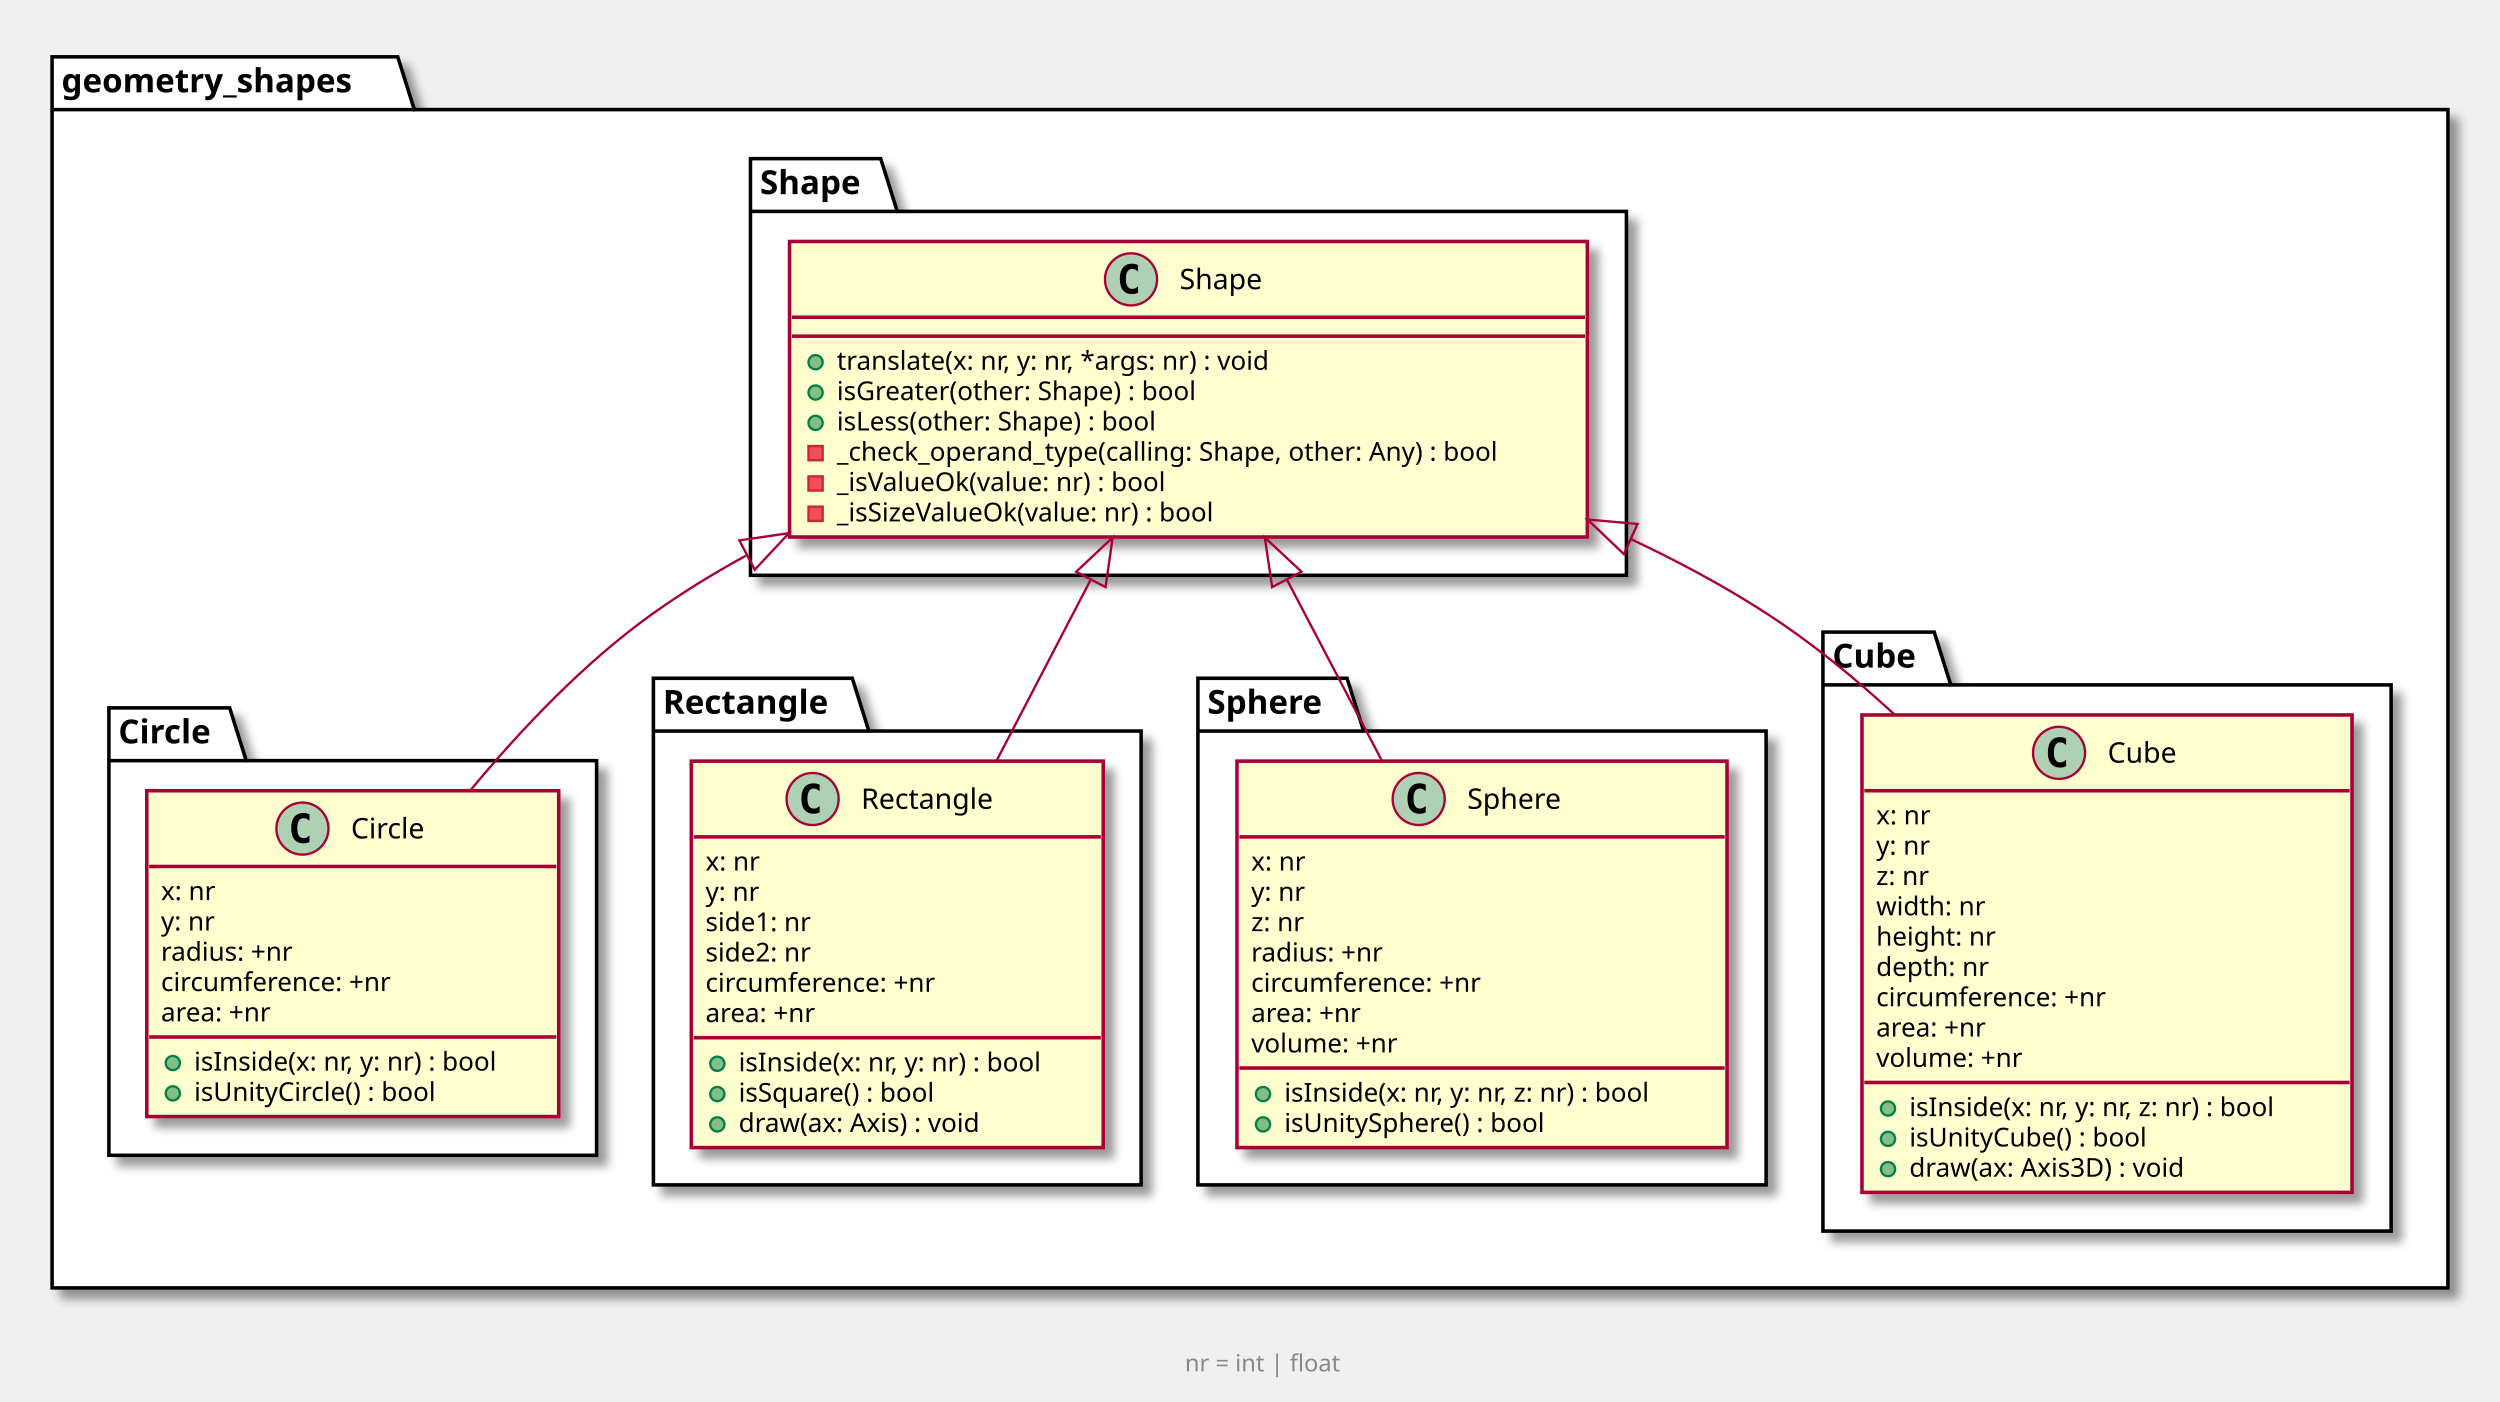
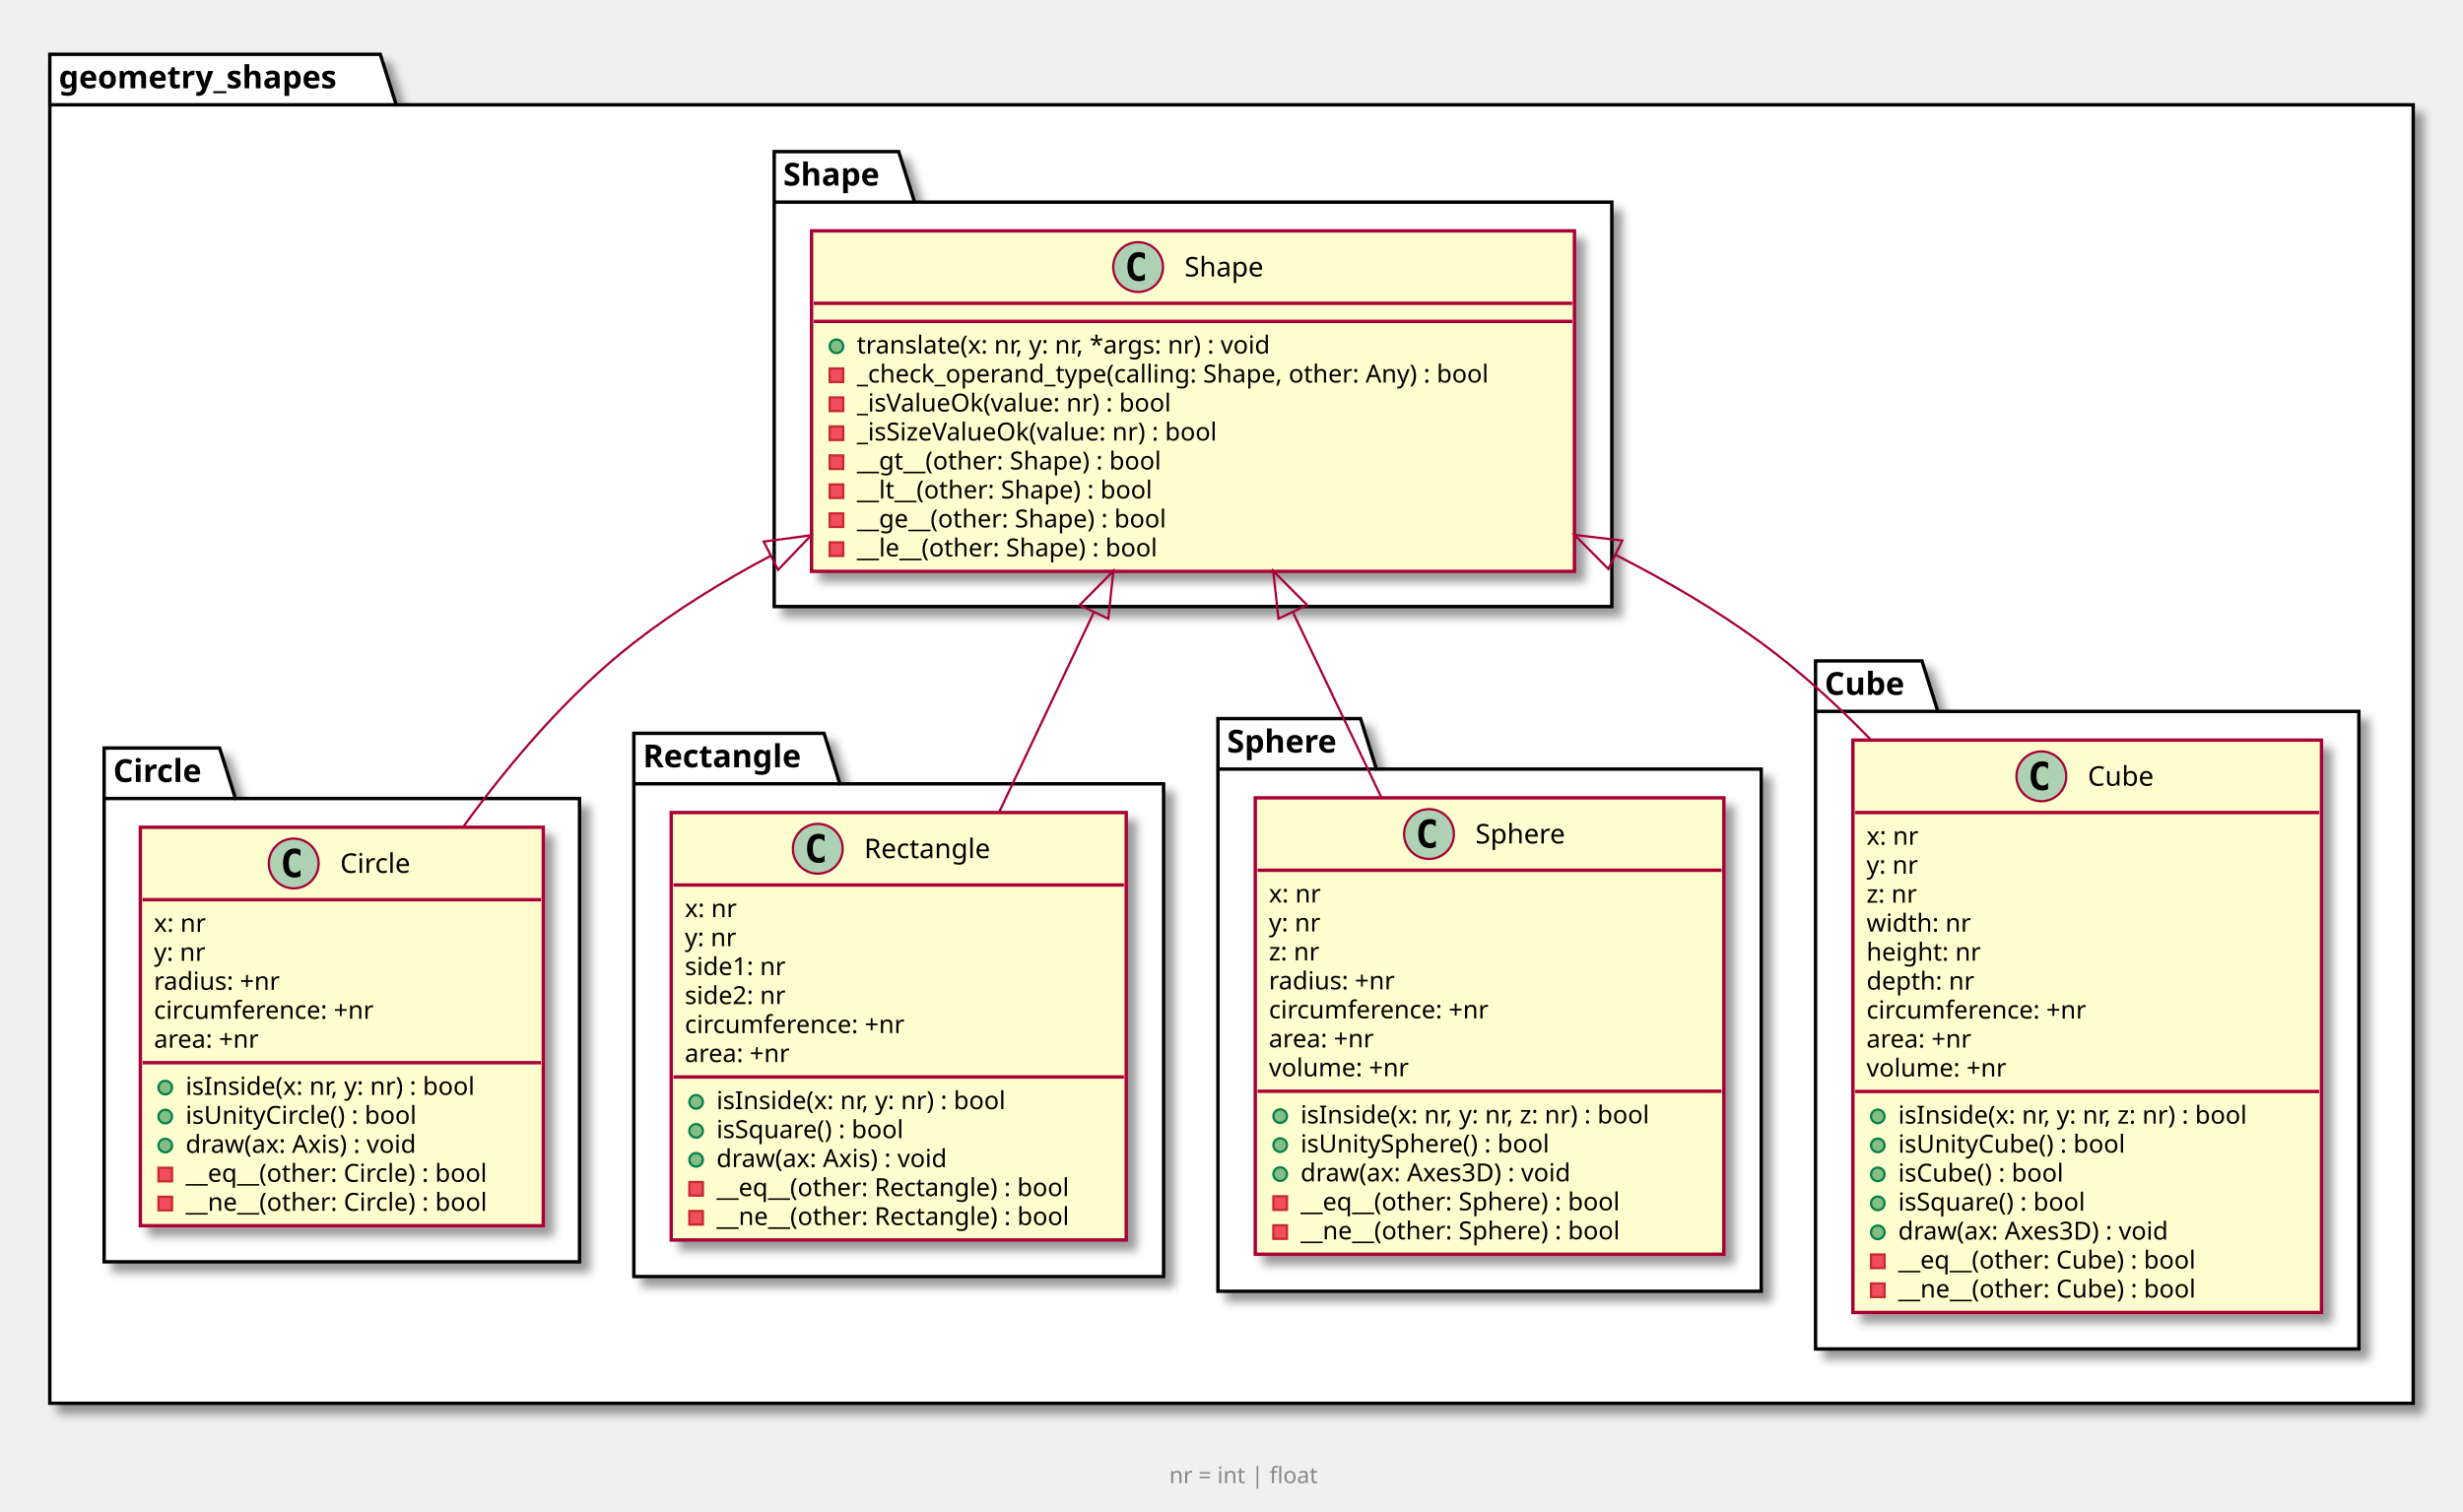
- <svg xmlns="http://www.w3.org/2000/svg" contentScriptType="application/ecmascript" contentStyleType="text/css" height="592px" preserveAspectRatio="none" style="width:1056px;height:592px;" version="1.1" viewBox="0 0 1056 592" width="1056px" zoomAndPan="magnify">
+ <svg xmlns="http://www.w3.org/2000/svg" contentScriptType="application/ecmascript" contentStyleType="text/css" height="668px" preserveAspectRatio="none" style="width:1088px;height:668px;" version="1.1" viewBox="0 0 1088 668" width="1088px" zoomAndPan="magnify">
  <defs>
-     <filter height="300%" id="f1jvk9qilzciih" width="300%" x="-1" y="-1">
+     <filter height="300%" id="f1w5zrjbu32qob" width="300%" x="-1" y="-1">
      <feGaussianBlur result="blurOut" stdDeviation="2.0" />
      <feColorMatrix in="blurOut" result="blurOut2" type="matrix" values="0 0 0 0 0 0 0 0 0 0 0 0 0 0 0 0 0 0 .4 0" />
      <feOffset dx="4.0" dy="4.0" in="blurOut2" result="blurOut3" />
      <feBlend in="SourceGraphic" in2="blurOut3" mode="normal" />
    </filter>
  </defs>
  <g>
-     <polygon fill="#FFFFFF" filter="url(#f1jvk9qilzciih)" points="22,24,168,24,175,46.297,1034,46.297,1034,544,22,544,22,24" style="stroke: #000000; stroke-width: 1.5;" />
+     <polygon fill="#FFFFFF" filter="url(#f1w5zrjbu32qob)" points="22,24,168,24,175,46.297,1066,46.297,1066,620,22,620,22,24" style="stroke: #000000; stroke-width: 1.5;" />
    <line style="stroke: #000000; stroke-width: 1.5;" x1="22" x2="175" y1="46.297" y2="46.297" />
    <text fill="#000000" font-family="sans-serif" font-size="14" font-weight="bold" lengthAdjust="spacingAndGlyphs" textLength="140" x="26" y="38.995">geometry_shapes</text>
-     <polygon fill="#FFFFFF" filter="url(#f1jvk9qilzciih)" points="317,67,372,67,379,89.297,687,89.297,687,243,317,243,317,67" style="stroke: #000000; stroke-width: 1.5;" />
-     <line style="stroke: #000000; stroke-width: 1.5;" x1="317" x2="379" y1="89.297" y2="89.297" />
-     <text fill="#000000" font-family="sans-serif" font-size="14" font-weight="bold" lengthAdjust="spacingAndGlyphs" textLength="49" x="321" y="81.995">Shape</text>
-     <polygon fill="#FFFFFF" filter="url(#f1jvk9qilzciih)" points="46,299,97,299,104,321.297,252,321.297,252,488,46,488,46,299" style="stroke: #000000; stroke-width: 1.5;" />
-     <line style="stroke: #000000; stroke-width: 1.5;" x1="46" x2="104" y1="321.297" y2="321.297" />
-     <text fill="#000000" font-family="sans-serif" font-size="14" font-weight="bold" lengthAdjust="spacingAndGlyphs" textLength="45" x="50" y="313.995">Circle</text>
-     <polygon fill="#FFFFFF" filter="url(#f1jvk9qilzciih)" points="276,286.5,360,286.5,367,308.797,482,308.797,482,500.5,276,500.5,276,286.5" style="stroke: #000000; stroke-width: 1.5;" />
-     <line style="stroke: #000000; stroke-width: 1.5;" x1="276" x2="367" y1="308.797" y2="308.797" />
-     <text fill="#000000" font-family="sans-serif" font-size="14" font-weight="bold" lengthAdjust="spacingAndGlyphs" textLength="78" x="280" y="301.495">Rectangle</text>
-     <polygon fill="#FFFFFF" filter="url(#f1jvk9qilzciih)" points="506,286.5,569,286.5,576,308.797,746,308.797,746,500.5,506,500.5,506,286.5" style="stroke: #000000; stroke-width: 1.5;" />
-     <line style="stroke: #000000; stroke-width: 1.5;" x1="506" x2="576" y1="308.797" y2="308.797" />
-     <text fill="#000000" font-family="sans-serif" font-size="14" font-weight="bold" lengthAdjust="spacingAndGlyphs" textLength="57" x="510" y="301.495">Sphere</text>
-     <polygon fill="#FFFFFF" filter="url(#f1jvk9qilzciih)" points="770,267,817,267,824,289.297,1010,289.297,1010,520,770,520,770,267" style="stroke: #000000; stroke-width: 1.5;" />
-     <line style="stroke: #000000; stroke-width: 1.5;" x1="770" x2="824" y1="289.297" y2="289.297" />
-     <text fill="#000000" font-family="sans-serif" font-size="14" font-weight="bold" lengthAdjust="spacingAndGlyphs" textLength="41" x="774" y="281.995">Cube</text>
-     <rect fill="#FEFECE" filter="url(#f1jvk9qilzciih)" height="124.828" id="geometry_shapes.Shape.Shape" style="stroke: #A80036; stroke-width: 1.5;" width="337" x="333.5" y="102" />
-     <ellipse cx="477.75" cy="118" fill="#ADD1B2" rx="11" ry="11" style="stroke: #A80036; stroke-width: 1.0;" />
-     <path d="M480.719,123.641 Q480.141,123.938 479.5,124.078 Q478.859,124.234 478.156,124.234 Q475.656,124.234 474.328,122.594 Q473.016,120.938 473.016,117.812 Q473.016,114.688 474.328,113.031 Q475.656,111.375 478.156,111.375 Q478.859,111.375 479.5,111.531 Q480.156,111.688 480.719,111.984 L480.719,114.703 Q480.094,114.125 479.5,113.859 Q478.906,113.578 478.281,113.578 Q476.938,113.578 476.25,114.656 Q475.562,115.719 475.562,117.812 Q475.562,119.906 476.25,120.984 Q476.938,122.047 478.281,122.047 Q478.906,122.047 479.5,121.781 Q480.094,121.5 480.719,120.922 L480.719,123.641 Z " />
-     <text fill="#000000" font-family="sans-serif" font-size="12" lengthAdjust="spacingAndGlyphs" textLength="40" x="498.25" y="122.154">Shape</text>
-     <line style="stroke: #A80036; stroke-width: 1.5;" x1="334.5" x2="669.5" y1="134" y2="134" />
-     <line style="stroke: #A80036; stroke-width: 1.5;" x1="334.5" x2="669.5" y1="142" y2="142" />
-     <ellipse cx="344.5" cy="153" fill="#84BE84" rx="3" ry="3" style="stroke: #038048; stroke-width: 1.0;" />
-     <text fill="#000000" font-family="sans-serif" font-size="11" lengthAdjust="spacingAndGlyphs" textLength="214" x="353.5" y="156.21">translate(x: nr, y: nr, *args: nr) : void</text>
-     <ellipse cx="344.5" cy="165.805" fill="#84BE84" rx="3" ry="3" style="stroke: #038048; stroke-width: 1.0;" />
-     <text fill="#000000" font-family="sans-serif" font-size="11" lengthAdjust="spacingAndGlyphs" textLength="172" x="353.5" y="169.015">isGreater(other: Shape) : bool</text>
-     <ellipse cx="344.5" cy="178.609" fill="#84BE84" rx="3" ry="3" style="stroke: #038048; stroke-width: 1.0;" />
-     <text fill="#000000" font-family="sans-serif" font-size="11" lengthAdjust="spacingAndGlyphs" textLength="155" x="353.5" y="181.82">isLess(other: Shape) : bool</text>
-     <rect fill="#F24D5C" height="6" style="stroke: #C82930; stroke-width: 1.0;" width="6" x="341.5" y="188.414" />
-     <text fill="#000000" font-family="sans-serif" font-size="11" lengthAdjust="spacingAndGlyphs" textLength="311" x="353.5" y="194.625">_check_operand_type(calling: Shape, other: Any) : bool</text>
-     <rect fill="#F24D5C" height="6" style="stroke: #C82930; stroke-width: 1.0;" width="6" x="341.5" y="201.219" />
-     <text fill="#000000" font-family="sans-serif" font-size="11" lengthAdjust="spacingAndGlyphs" textLength="156" x="353.5" y="207.429">_isValueOk(value: nr) : bool</text>
-     <rect fill="#F24D5C" height="6" style="stroke: #C82930; stroke-width: 1.0;" width="6" x="341.5" y="214.023" />
-     <text fill="#000000" font-family="sans-serif" font-size="11" lengthAdjust="spacingAndGlyphs" textLength="179" x="353.5" y="220.234">_isSizeValueOk(value: nr) : bool</text>
-     <rect fill="#FEFECE" filter="url(#f1jvk9qilzciih)" height="137.633" id="geometry_shapes.Circle.Circle" style="stroke: #A80036; stroke-width: 1.5;" width="174" x="62" y="334" />
-     <ellipse cx="127.75" cy="350" fill="#ADD1B2" rx="11" ry="11" style="stroke: #A80036; stroke-width: 1.0;" />
-     <path d="M130.719,355.641 Q130.141,355.938 129.5,356.078 Q128.859,356.234 128.156,356.234 Q125.656,356.234 124.328,354.594 Q123.016,352.938 123.016,349.812 Q123.016,346.688 124.328,345.031 Q125.656,343.375 128.156,343.375 Q128.859,343.375 129.5,343.531 Q130.156,343.688 130.719,343.984 L130.719,346.703 Q130.094,346.125 129.5,345.859 Q128.906,345.578 128.281,345.578 Q126.938,345.578 126.25,346.656 Q125.562,347.719 125.562,349.812 Q125.562,351.906 126.25,352.984 Q126.938,354.047 128.281,354.047 Q128.906,354.047 129.5,353.781 Q130.094,353.5 130.719,352.922 L130.719,355.641 Z " />
-     <text fill="#000000" font-family="sans-serif" font-size="12" lengthAdjust="spacingAndGlyphs" textLength="34" x="148.25" y="354.154">Circle</text>
-     <line style="stroke: #A80036; stroke-width: 1.5;" x1="63" x2="235" y1="366" y2="366" />
-     <text fill="#000000" font-family="sans-serif" font-size="11" lengthAdjust="spacingAndGlyphs" textLength="26" x="68" y="380.21">x: nr</text>
-     <text fill="#000000" font-family="sans-serif" font-size="11" lengthAdjust="spacingAndGlyphs" textLength="26" x="68" y="393.015">y: nr</text>
-     <text fill="#000000" font-family="sans-serif" font-size="11" lengthAdjust="spacingAndGlyphs" textLength="65" x="68" y="405.82">radius: +nr</text>
-     <text fill="#000000" font-family="sans-serif" font-size="11" lengthAdjust="spacingAndGlyphs" textLength="110" x="68" y="418.625">circumference: +nr</text>
-     <text fill="#000000" font-family="sans-serif" font-size="11" lengthAdjust="spacingAndGlyphs" textLength="55" x="68" y="431.429">area: +nr</text>
-     <line style="stroke: #A80036; stroke-width: 1.5;" x1="63" x2="235" y1="438.023" y2="438.023" />
-     <ellipse cx="73" cy="449.023" fill="#84BE84" rx="3" ry="3" style="stroke: #038048; stroke-width: 1.0;" />
-     <text fill="#000000" font-family="sans-serif" font-size="11" lengthAdjust="spacingAndGlyphs" textLength="148" x="82" y="452.234">isInside(x: nr, y: nr) : bool</text>
-     <ellipse cx="73" cy="461.828" fill="#84BE84" rx="3" ry="3" style="stroke: #038048; stroke-width: 1.0;" />
-     <text fill="#000000" font-family="sans-serif" font-size="11" lengthAdjust="spacingAndGlyphs" textLength="114" x="82" y="465.039">isUnityCircle() : bool</text>
-     <rect fill="#FEFECE" filter="url(#f1jvk9qilzciih)" height="163.242" id="geometry_shapes.Rectangle.Rectangle" style="stroke: #A80036; stroke-width: 1.5;" width="174" x="292" y="321.5" />
-     <ellipse cx="343.25" cy="337.5" fill="#ADD1B2" rx="11" ry="11" style="stroke: #A80036; stroke-width: 1.0;" />
-     <path d="M346.219,343.141 Q345.641,343.438 345,343.578 Q344.359,343.734 343.656,343.734 Q341.156,343.734 339.828,342.094 Q338.516,340.438 338.516,337.312 Q338.516,334.188 339.828,332.531 Q341.156,330.875 343.656,330.875 Q344.359,330.875 345,331.031 Q345.656,331.188 346.219,331.484 L346.219,334.203 Q345.594,333.625 345,333.359 Q344.406,333.078 343.781,333.078 Q342.438,333.078 341.75,334.156 Q341.062,335.219 341.062,337.312 Q341.062,339.406 341.75,340.484 Q342.438,341.547 343.781,341.547 Q344.406,341.547 345,341.281 Q345.594,341 346.219,340.422 L346.219,343.141 Z " />
-     <text fill="#000000" font-family="sans-serif" font-size="12" lengthAdjust="spacingAndGlyphs" textLength="63" x="363.75" y="341.654">Rectangle</text>
-     <line style="stroke: #A80036; stroke-width: 1.5;" x1="293" x2="465" y1="353.5" y2="353.5" />
-     <text fill="#000000" font-family="sans-serif" font-size="11" lengthAdjust="spacingAndGlyphs" textLength="26" x="298" y="367.71">x: nr</text>
-     <text fill="#000000" font-family="sans-serif" font-size="11" lengthAdjust="spacingAndGlyphs" textLength="26" x="298" y="380.515">y: nr</text>
-     <text fill="#000000" font-family="sans-serif" font-size="11" lengthAdjust="spacingAndGlyphs" textLength="51" x="298" y="393.32">side1: nr</text>
-     <text fill="#000000" font-family="sans-serif" font-size="11" lengthAdjust="spacingAndGlyphs" textLength="51" x="298" y="406.125">side2: nr</text>
-     <text fill="#000000" font-family="sans-serif" font-size="11" lengthAdjust="spacingAndGlyphs" textLength="110" x="298" y="418.929">circumference: +nr</text>
-     <text fill="#000000" font-family="sans-serif" font-size="11" lengthAdjust="spacingAndGlyphs" textLength="55" x="298" y="431.734">area: +nr</text>
-     <line style="stroke: #A80036; stroke-width: 1.5;" x1="293" x2="465" y1="438.328" y2="438.328" />
-     <ellipse cx="303" cy="449.328" fill="#84BE84" rx="3" ry="3" style="stroke: #038048; stroke-width: 1.0;" />
-     <text fill="#000000" font-family="sans-serif" font-size="11" lengthAdjust="spacingAndGlyphs" textLength="148" x="312" y="452.539">isInside(x: nr, y: nr) : bool</text>
-     <ellipse cx="303" cy="462.133" fill="#84BE84" rx="3" ry="3" style="stroke: #038048; stroke-width: 1.0;" />
-     <text fill="#000000" font-family="sans-serif" font-size="11" lengthAdjust="spacingAndGlyphs" textLength="95" x="312" y="465.343">isSquare() : bool</text>
-     <ellipse cx="303" cy="474.938" fill="#84BE84" rx="3" ry="3" style="stroke: #038048; stroke-width: 1.0;" />
-     <text fill="#000000" font-family="sans-serif" font-size="11" lengthAdjust="spacingAndGlyphs" textLength="115" x="312" y="478.148">draw(ax: Axis) : void</text>
-     <rect fill="#FEFECE" filter="url(#f1jvk9qilzciih)" height="163.242" id="geometry_shapes.Sphere.Sphere" style="stroke: #A80036; stroke-width: 1.5;" width="207" x="522.5" y="321.5" />
-     <ellipse cx="599.25" cy="337.5" fill="#ADD1B2" rx="11" ry="11" style="stroke: #A80036; stroke-width: 1.0;" />
-     <path d="M602.219,343.141 Q601.641,343.438 601,343.578 Q600.359,343.734 599.656,343.734 Q597.156,343.734 595.828,342.094 Q594.516,340.438 594.516,337.312 Q594.516,334.188 595.828,332.531 Q597.156,330.875 599.656,330.875 Q600.359,330.875 601,331.031 Q601.656,331.188 602.219,331.484 L602.219,334.203 Q601.594,333.625 601,333.359 Q600.406,333.078 599.781,333.078 Q598.438,333.078 597.75,334.156 Q597.062,335.219 597.062,337.312 Q597.062,339.406 597.75,340.484 Q598.438,341.547 599.781,341.547 Q600.406,341.547 601,341.281 Q601.594,341 602.219,340.422 L602.219,343.141 Z " />
-     <text fill="#000000" font-family="sans-serif" font-size="12" lengthAdjust="spacingAndGlyphs" textLength="45" x="619.75" y="341.654">Sphere</text>
-     <line style="stroke: #A80036; stroke-width: 1.5;" x1="523.5" x2="728.5" y1="353.5" y2="353.5" />
-     <text fill="#000000" font-family="sans-serif" font-size="11" lengthAdjust="spacingAndGlyphs" textLength="26" x="528.5" y="367.71">x: nr</text>
-     <text fill="#000000" font-family="sans-serif" font-size="11" lengthAdjust="spacingAndGlyphs" textLength="26" x="528.5" y="380.515">y: nr</text>
-     <text fill="#000000" font-family="sans-serif" font-size="11" lengthAdjust="spacingAndGlyphs" textLength="25" x="528.5" y="393.32">z: nr</text>
-     <text fill="#000000" font-family="sans-serif" font-size="11" lengthAdjust="spacingAndGlyphs" textLength="65" x="528.5" y="406.125">radius: +nr</text>
-     <text fill="#000000" font-family="sans-serif" font-size="11" lengthAdjust="spacingAndGlyphs" textLength="110" x="528.5" y="418.929">circumference: +nr</text>
-     <text fill="#000000" font-family="sans-serif" font-size="11" lengthAdjust="spacingAndGlyphs" textLength="55" x="528.5" y="431.734">area: +nr</text>
-     <text fill="#000000" font-family="sans-serif" font-size="11" lengthAdjust="spacingAndGlyphs" textLength="70" x="528.5" y="444.539">volume: +nr</text>
-     <line style="stroke: #A80036; stroke-width: 1.5;" x1="523.5" x2="728.5" y1="451.133" y2="451.133" />
-     <ellipse cx="533.5" cy="462.133" fill="#84BE84" rx="3" ry="3" style="stroke: #038048; stroke-width: 1.0;" />
-     <text fill="#000000" font-family="sans-serif" font-size="11" lengthAdjust="spacingAndGlyphs" textLength="181" x="542.5" y="465.343">isInside(x: nr, y: nr, z: nr) : bool</text>
-     <ellipse cx="533.5" cy="474.938" fill="#84BE84" rx="3" ry="3" style="stroke: #038048; stroke-width: 1.0;" />
-     <text fill="#000000" font-family="sans-serif" font-size="11" lengthAdjust="spacingAndGlyphs" textLength="123" x="542.5" y="478.148">isUnitySphere() : bool</text>
-     <rect fill="#FEFECE" filter="url(#f1jvk9qilzciih)" height="201.656" id="geometry_shapes.Cube.Cube" style="stroke: #A80036; stroke-width: 1.5;" width="207" x="786.5" y="302" />
-     <ellipse cx="869.75" cy="318" fill="#ADD1B2" rx="11" ry="11" style="stroke: #A80036; stroke-width: 1.0;" />
-     <path d="M872.719,323.641 Q872.141,323.938 871.5,324.078 Q870.859,324.234 870.156,324.234 Q867.656,324.234 866.328,322.594 Q865.016,320.938 865.016,317.812 Q865.016,314.688 866.328,313.031 Q867.656,311.375 870.156,311.375 Q870.859,311.375 871.5,311.531 Q872.156,311.688 872.719,311.984 L872.719,314.703 Q872.094,314.125 871.5,313.859 Q870.906,313.578 870.281,313.578 Q868.938,313.578 868.25,314.656 Q867.562,315.719 867.562,317.812 Q867.562,319.906 868.25,320.984 Q868.938,322.047 870.281,322.047 Q870.906,322.047 871.5,321.781 Q872.094,321.5 872.719,320.922 L872.719,323.641 Z " />
-     <text fill="#000000" font-family="sans-serif" font-size="12" lengthAdjust="spacingAndGlyphs" textLength="32" x="890.25" y="322.154">Cube</text>
-     <line style="stroke: #A80036; stroke-width: 1.5;" x1="787.5" x2="992.5" y1="334" y2="334" />
-     <text fill="#000000" font-family="sans-serif" font-size="11" lengthAdjust="spacingAndGlyphs" textLength="26" x="792.5" y="348.21">x: nr</text>
-     <text fill="#000000" font-family="sans-serif" font-size="11" lengthAdjust="spacingAndGlyphs" textLength="26" x="792.5" y="361.015">y: nr</text>
-     <text fill="#000000" font-family="sans-serif" font-size="11" lengthAdjust="spacingAndGlyphs" textLength="25" x="792.5" y="373.82">z: nr</text>
-     <text fill="#000000" font-family="sans-serif" font-size="11" lengthAdjust="spacingAndGlyphs" textLength="50" x="792.5" y="386.625">width: nr</text>
-     <text fill="#000000" font-family="sans-serif" font-size="11" lengthAdjust="spacingAndGlyphs" textLength="55" x="792.5" y="399.429">height: nr</text>
-     <text fill="#000000" font-family="sans-serif" font-size="11" lengthAdjust="spacingAndGlyphs" textLength="52" x="792.5" y="412.234">depth: nr</text>
-     <text fill="#000000" font-family="sans-serif" font-size="11" lengthAdjust="spacingAndGlyphs" textLength="110" x="792.5" y="425.039">circumference: +nr</text>
-     <text fill="#000000" font-family="sans-serif" font-size="11" lengthAdjust="spacingAndGlyphs" textLength="55" x="792.5" y="437.843">area: +nr</text>
-     <text fill="#000000" font-family="sans-serif" font-size="11" lengthAdjust="spacingAndGlyphs" textLength="70" x="792.5" y="450.648">volume: +nr</text>
-     <line style="stroke: #A80036; stroke-width: 1.5;" x1="787.5" x2="992.5" y1="457.242" y2="457.242" />
-     <ellipse cx="797.5" cy="468.242" fill="#84BE84" rx="3" ry="3" style="stroke: #038048; stroke-width: 1.0;" />
-     <text fill="#000000" font-family="sans-serif" font-size="11" lengthAdjust="spacingAndGlyphs" textLength="181" x="806.5" y="471.453">isInside(x: nr, y: nr, z: nr) : bool</text>
-     <ellipse cx="797.5" cy="481.047" fill="#84BE84" rx="3" ry="3" style="stroke: #038048; stroke-width: 1.0;" />
-     <text fill="#000000" font-family="sans-serif" font-size="11" lengthAdjust="spacingAndGlyphs" textLength="111" x="806.5" y="484.257">isUnityCube() : bool</text>
-     <ellipse cx="797.5" cy="493.852" fill="#84BE84" rx="3" ry="3" style="stroke: #038048; stroke-width: 1.0;" />
-     <text fill="#000000" font-family="sans-serif" font-size="11" lengthAdjust="spacingAndGlyphs" textLength="130" x="806.5" y="497.062">draw(ax: Axis3D) : void</text>
-     <path d="M315.12,234.68 C301.47,242.17 288.27,250.27 276,259 C247.05,279.6 220.12,307.96 198.57,334 " fill="none" id="geometry_shapes.Shape.Shape&lt;-geometry_shapes.Circle.Circle" style="stroke: #A80036; stroke-width: 1.0;" />
-     <polygon fill="none" points="312.31,228.25,333.28,225.19,318.79,240.66,312.31,228.25" style="stroke: #A80036; stroke-width: 1.0;" />
-     <path d="M460.75,244.82 C447.96,269.4 433.87,296.5 421.03,321.18 " fill="none" id="geometry_shapes.Shape.Shape&lt;-geometry_shapes.Rectangle.Rectangle" style="stroke: #A80036; stroke-width: 1.0;" />
-     <polygon fill="none" points="454.57,241.53,470,227.02,466.99,247.99,454.57,241.53" style="stroke: #A80036; stroke-width: 1.0;" />
-     <path d="M543.59,244.82 C556.47,269.4 570.69,296.5 583.63,321.18 " fill="none" id="geometry_shapes.Shape.Shape&lt;-geometry_shapes.Sphere.Sphere" style="stroke: #A80036; stroke-width: 1.0;" />
-     <polygon fill="none" points="537.34,247.98,534.26,227.02,549.74,241.48,537.34,247.98" style="stroke: #A80036; stroke-width: 1.0;" />
-     <path d="M688.92,227.73 C708.79,237.08 728.21,247.5 746,259 C764.79,271.15 783.12,286.07 800.05,301.64 " fill="none" id="geometry_shapes.Shape.Shape&lt;-geometry_shapes.Cube.Cube" style="stroke: #A80036; stroke-width: 1.0;" />
-     <polygon fill="none" points="685.93,234.06,670.59,219.45,691.7,221.31,685.93,234.06" style="stroke: #A80036; stroke-width: 1.0;" />
-     <text fill="#888888" font-family="sans-serif" font-size="10" lengthAdjust="spacingAndGlyphs" textLength="67" x="500.5" y="579.282">nr = int | float</text>
+     <polygon fill="#FFFFFF" filter="url(#f1w5zrjbu32qob)" points="342,67,397,67,404,89.297,712,89.297,712,268,342,268,342,67" style="stroke: #000000; stroke-width: 1.5;" />
+     <line style="stroke: #000000; stroke-width: 1.5;" x1="342" x2="404" y1="89.297" y2="89.297" />
+     <text fill="#000000" font-family="sans-serif" font-size="14" font-weight="bold" lengthAdjust="spacingAndGlyphs" textLength="49" x="346" y="81.995">Shape</text>
+     <polygon fill="#FFFFFF" filter="url(#f1w5zrjbu32qob)" points="46,330.5,97,330.5,104,352.797,256,352.797,256,557.5,46,557.5,46,330.5" style="stroke: #000000; stroke-width: 1.5;" />
+     <line style="stroke: #000000; stroke-width: 1.5;" x1="46" x2="104" y1="352.797" y2="352.797" />
+     <text fill="#000000" font-family="sans-serif" font-size="14" font-weight="bold" lengthAdjust="spacingAndGlyphs" textLength="45" x="50" y="345.495">Circle</text>
+     <polygon fill="#FFFFFF" filter="url(#f1w5zrjbu32qob)" points="280,324,364,324,371,346.297,514,346.297,514,564,280,564,280,324" style="stroke: #000000; stroke-width: 1.5;" />
+     <line style="stroke: #000000; stroke-width: 1.5;" x1="280" x2="371" y1="346.297" y2="346.297" />
+     <text fill="#000000" font-family="sans-serif" font-size="14" font-weight="bold" lengthAdjust="spacingAndGlyphs" textLength="78" x="284" y="338.995">Rectangle</text>
+     <polygon fill="#FFFFFF" filter="url(#f1w5zrjbu32qob)" points="538,317.5,601,317.5,608,339.797,778,339.797,778,570.5,538,570.5,538,317.5" style="stroke: #000000; stroke-width: 1.5;" />
+     <line style="stroke: #000000; stroke-width: 1.5;" x1="538" x2="608" y1="339.797" y2="339.797" />
+     <text fill="#000000" font-family="sans-serif" font-size="14" font-weight="bold" lengthAdjust="spacingAndGlyphs" textLength="57" x="542" y="332.495">Sphere</text>
+     <polygon fill="#FFFFFF" filter="url(#f1w5zrjbu32qob)" points="802,292,849,292,856,314.297,1042,314.297,1042,596,802,596,802,292" style="stroke: #000000; stroke-width: 1.5;" />
+     <line style="stroke: #000000; stroke-width: 1.5;" x1="802" x2="856" y1="314.297" y2="314.297" />
+     <text fill="#000000" font-family="sans-serif" font-size="14" font-weight="bold" lengthAdjust="spacingAndGlyphs" textLength="41" x="806" y="306.995">Cube</text>
+     <rect fill="#FEFECE" filter="url(#f1w5zrjbu32qob)" height="150.438" id="geometry_shapes.Shape.Shape" style="stroke: #A80036; stroke-width: 1.5;" width="337" x="358.5" y="102" />
+     <ellipse cx="502.75" cy="118" fill="#ADD1B2" rx="11" ry="11" style="stroke: #A80036; stroke-width: 1.0;" />
+     <path d="M505.719,123.641 Q505.141,123.938 504.5,124.078 Q503.859,124.234 503.156,124.234 Q500.656,124.234 499.328,122.594 Q498.016,120.938 498.016,117.812 Q498.016,114.688 499.328,113.031 Q500.656,111.375 503.156,111.375 Q503.859,111.375 504.5,111.531 Q505.156,111.688 505.719,111.984 L505.719,114.703 Q505.094,114.125 504.5,113.859 Q503.906,113.578 503.281,113.578 Q501.938,113.578 501.25,114.656 Q500.562,115.719 500.562,117.812 Q500.562,119.906 501.25,120.984 Q501.938,122.047 503.281,122.047 Q503.906,122.047 504.5,121.781 Q505.094,121.5 505.719,120.922 L505.719,123.641 Z " />
+     <text fill="#000000" font-family="sans-serif" font-size="12" lengthAdjust="spacingAndGlyphs" textLength="40" x="523.25" y="122.154">Shape</text>
+     <line style="stroke: #A80036; stroke-width: 1.5;" x1="359.5" x2="694.5" y1="134" y2="134" />
+     <line style="stroke: #A80036; stroke-width: 1.5;" x1="359.5" x2="694.5" y1="142" y2="142" />
+     <ellipse cx="369.5" cy="153" fill="#84BE84" rx="3" ry="3" style="stroke: #038048; stroke-width: 1.0;" />
+     <text fill="#000000" font-family="sans-serif" font-size="11" lengthAdjust="spacingAndGlyphs" textLength="214" x="378.5" y="156.21">translate(x: nr, y: nr, *args: nr) : void</text>
+     <rect fill="#F24D5C" height="6" style="stroke: #C82930; stroke-width: 1.0;" width="6" x="366.5" y="162.805" />
+     <text fill="#000000" font-family="sans-serif" font-size="11" lengthAdjust="spacingAndGlyphs" textLength="311" x="378.5" y="169.015">_check_operand_type(calling: Shape, other: Any) : bool</text>
+     <rect fill="#F24D5C" height="6" style="stroke: #C82930; stroke-width: 1.0;" width="6" x="366.5" y="175.609" />
+     <text fill="#000000" font-family="sans-serif" font-size="11" lengthAdjust="spacingAndGlyphs" textLength="156" x="378.5" y="181.82">_isValueOk(value: nr) : bool</text>
+     <rect fill="#F24D5C" height="6" style="stroke: #C82930; stroke-width: 1.0;" width="6" x="366.5" y="188.414" />
+     <text fill="#000000" font-family="sans-serif" font-size="11" lengthAdjust="spacingAndGlyphs" textLength="179" x="378.5" y="194.625">_isSizeValueOk(value: nr) : bool</text>
+     <rect fill="#F24D5C" height="6" style="stroke: #C82930; stroke-width: 1.0;" width="6" x="366.5" y="201.219" />
+     <text fill="#000000" font-family="sans-serif" font-size="11" lengthAdjust="spacingAndGlyphs" textLength="153" x="378.5" y="207.429">__gt__(other: Shape) : bool</text>
+     <rect fill="#F24D5C" height="6" style="stroke: #C82930; stroke-width: 1.0;" width="6" x="366.5" y="214.023" />
+     <text fill="#000000" font-family="sans-serif" font-size="11" lengthAdjust="spacingAndGlyphs" textLength="149" x="378.5" y="220.234">__lt__(other: Shape) : bool</text>
+     <rect fill="#F24D5C" height="6" style="stroke: #C82930; stroke-width: 1.0;" width="6" x="366.5" y="226.828" />
+     <text fill="#000000" font-family="sans-serif" font-size="11" lengthAdjust="spacingAndGlyphs" textLength="156" x="378.5" y="233.039">__ge__(other: Shape) : bool</text>
+     <rect fill="#F24D5C" height="6" style="stroke: #C82930; stroke-width: 1.0;" width="6" x="366.5" y="239.633" />
+     <text fill="#000000" font-family="sans-serif" font-size="11" lengthAdjust="spacingAndGlyphs" textLength="152" x="378.5" y="245.843">__le__(other: Shape) : bool</text>
+     <rect fill="#FEFECE" filter="url(#f1w5zrjbu32qob)" height="176.047" id="geometry_shapes.Circle.Circle" style="stroke: #A80036; stroke-width: 1.5;" width="178" x="62" y="365.5" />
+     <ellipse cx="129.75" cy="381.5" fill="#ADD1B2" rx="11" ry="11" style="stroke: #A80036; stroke-width: 1.0;" />
+     <path d="M132.719,387.141 Q132.141,387.438 131.5,387.578 Q130.859,387.734 130.156,387.734 Q127.656,387.734 126.328,386.094 Q125.016,384.438 125.016,381.312 Q125.016,378.188 126.328,376.531 Q127.656,374.875 130.156,374.875 Q130.859,374.875 131.5,375.031 Q132.156,375.188 132.719,375.484 L132.719,378.203 Q132.094,377.625 131.5,377.359 Q130.906,377.078 130.281,377.078 Q128.938,377.078 128.25,378.156 Q127.562,379.219 127.562,381.312 Q127.562,383.406 128.25,384.484 Q128.938,385.547 130.281,385.547 Q130.906,385.547 131.5,385.281 Q132.094,385 132.719,384.422 L132.719,387.141 Z " />
+     <text fill="#000000" font-family="sans-serif" font-size="12" lengthAdjust="spacingAndGlyphs" textLength="34" x="150.25" y="385.654">Circle</text>
+     <line style="stroke: #A80036; stroke-width: 1.5;" x1="63" x2="239" y1="397.5" y2="397.5" />
+     <text fill="#000000" font-family="sans-serif" font-size="11" lengthAdjust="spacingAndGlyphs" textLength="26" x="68" y="411.71">x: nr</text>
+     <text fill="#000000" font-family="sans-serif" font-size="11" lengthAdjust="spacingAndGlyphs" textLength="26" x="68" y="424.515">y: nr</text>
+     <text fill="#000000" font-family="sans-serif" font-size="11" lengthAdjust="spacingAndGlyphs" textLength="65" x="68" y="437.32">radius: +nr</text>
+     <text fill="#000000" font-family="sans-serif" font-size="11" lengthAdjust="spacingAndGlyphs" textLength="110" x="68" y="450.125">circumference: +nr</text>
+     <text fill="#000000" font-family="sans-serif" font-size="11" lengthAdjust="spacingAndGlyphs" textLength="55" x="68" y="462.929">area: +nr</text>
+     <line style="stroke: #A80036; stroke-width: 1.5;" x1="63" x2="239" y1="469.523" y2="469.523" />
+     <ellipse cx="73" cy="480.523" fill="#84BE84" rx="3" ry="3" style="stroke: #038048; stroke-width: 1.0;" />
+     <text fill="#000000" font-family="sans-serif" font-size="11" lengthAdjust="spacingAndGlyphs" textLength="148" x="82" y="483.734">isInside(x: nr, y: nr) : bool</text>
+     <ellipse cx="73" cy="493.328" fill="#84BE84" rx="3" ry="3" style="stroke: #038048; stroke-width: 1.0;" />
+     <text fill="#000000" font-family="sans-serif" font-size="11" lengthAdjust="spacingAndGlyphs" textLength="114" x="82" y="496.539">isUnityCircle() : bool</text>
+     <ellipse cx="73" cy="506.133" fill="#84BE84" rx="3" ry="3" style="stroke: #038048; stroke-width: 1.0;" />
+     <text fill="#000000" font-family="sans-serif" font-size="11" lengthAdjust="spacingAndGlyphs" textLength="115" x="82" y="509.343">draw(ax: Axis) : void</text>
+     <rect fill="#F24D5C" height="6" style="stroke: #C82930; stroke-width: 1.0;" width="6" x="70" y="515.938" />
+     <text fill="#000000" font-family="sans-serif" font-size="11" lengthAdjust="spacingAndGlyphs" textLength="152" x="82" y="522.148">__eq__(other: Circle) : bool</text>
+     <rect fill="#F24D5C" height="6" style="stroke: #C82930; stroke-width: 1.0;" width="6" x="70" y="528.742" />
+     <text fill="#000000" font-family="sans-serif" font-size="11" lengthAdjust="spacingAndGlyphs" textLength="152" x="82" y="534.953">__ne__(other: Circle) : bool</text>
+     <rect fill="#FEFECE" filter="url(#f1w5zrjbu32qob)" height="188.852" id="geometry_shapes.Rectangle.Rectangle" style="stroke: #A80036; stroke-width: 1.5;" width="201" x="296.5" y="359" />
+     <ellipse cx="361.25" cy="375" fill="#ADD1B2" rx="11" ry="11" style="stroke: #A80036; stroke-width: 1.0;" />
+     <path d="M364.219,380.641 Q363.641,380.938 363,381.078 Q362.359,381.234 361.656,381.234 Q359.156,381.234 357.828,379.594 Q356.516,377.938 356.516,374.812 Q356.516,371.688 357.828,370.031 Q359.156,368.375 361.656,368.375 Q362.359,368.375 363,368.531 Q363.656,368.688 364.219,368.984 L364.219,371.703 Q363.594,371.125 363,370.859 Q362.406,370.578 361.781,370.578 Q360.438,370.578 359.75,371.656 Q359.062,372.719 359.062,374.812 Q359.062,376.906 359.75,377.984 Q360.438,379.047 361.781,379.047 Q362.406,379.047 363,378.781 Q363.594,378.5 364.219,377.922 L364.219,380.641 Z " />
+     <text fill="#000000" font-family="sans-serif" font-size="12" lengthAdjust="spacingAndGlyphs" textLength="63" x="381.75" y="379.154">Rectangle</text>
+     <line style="stroke: #A80036; stroke-width: 1.5;" x1="297.5" x2="496.5" y1="391" y2="391" />
+     <text fill="#000000" font-family="sans-serif" font-size="11" lengthAdjust="spacingAndGlyphs" textLength="26" x="302.5" y="405.21">x: nr</text>
+     <text fill="#000000" font-family="sans-serif" font-size="11" lengthAdjust="spacingAndGlyphs" textLength="26" x="302.5" y="418.015">y: nr</text>
+     <text fill="#000000" font-family="sans-serif" font-size="11" lengthAdjust="spacingAndGlyphs" textLength="51" x="302.5" y="430.82">side1: nr</text>
+     <text fill="#000000" font-family="sans-serif" font-size="11" lengthAdjust="spacingAndGlyphs" textLength="51" x="302.5" y="443.625">side2: nr</text>
+     <text fill="#000000" font-family="sans-serif" font-size="11" lengthAdjust="spacingAndGlyphs" textLength="110" x="302.5" y="456.429">circumference: +nr</text>
+     <text fill="#000000" font-family="sans-serif" font-size="11" lengthAdjust="spacingAndGlyphs" textLength="55" x="302.5" y="469.234">area: +nr</text>
+     <line style="stroke: #A80036; stroke-width: 1.5;" x1="297.5" x2="496.5" y1="475.828" y2="475.828" />
+     <ellipse cx="307.5" cy="486.828" fill="#84BE84" rx="3" ry="3" style="stroke: #038048; stroke-width: 1.0;" />
+     <text fill="#000000" font-family="sans-serif" font-size="11" lengthAdjust="spacingAndGlyphs" textLength="148" x="316.5" y="490.039">isInside(x: nr, y: nr) : bool</text>
+     <ellipse cx="307.5" cy="499.633" fill="#84BE84" rx="3" ry="3" style="stroke: #038048; stroke-width: 1.0;" />
+     <text fill="#000000" font-family="sans-serif" font-size="11" lengthAdjust="spacingAndGlyphs" textLength="95" x="316.5" y="502.843">isSquare() : bool</text>
+     <ellipse cx="307.5" cy="512.438" fill="#84BE84" rx="3" ry="3" style="stroke: #038048; stroke-width: 1.0;" />
+     <text fill="#000000" font-family="sans-serif" font-size="11" lengthAdjust="spacingAndGlyphs" textLength="115" x="316.5" y="515.648">draw(ax: Axis) : void</text>
+     <rect fill="#F24D5C" height="6" style="stroke: #C82930; stroke-width: 1.0;" width="6" x="304.5" y="522.242" />
+     <text fill="#000000" font-family="sans-serif" font-size="11" lengthAdjust="spacingAndGlyphs" textLength="175" x="316.5" y="528.453">__eq__(other: Rectangle) : bool</text>
+     <rect fill="#F24D5C" height="6" style="stroke: #C82930; stroke-width: 1.0;" width="6" x="304.5" y="535.047" />
+     <text fill="#000000" font-family="sans-serif" font-size="11" lengthAdjust="spacingAndGlyphs" textLength="175" x="316.5" y="541.257">__ne__(other: Rectangle) : bool</text>
+     <rect fill="#FEFECE" filter="url(#f1w5zrjbu32qob)" height="201.656" id="geometry_shapes.Sphere.Sphere" style="stroke: #A80036; stroke-width: 1.5;" width="207" x="554.5" y="352.5" />
+     <ellipse cx="631.25" cy="368.5" fill="#ADD1B2" rx="11" ry="11" style="stroke: #A80036; stroke-width: 1.0;" />
+     <path d="M634.219,374.141 Q633.641,374.438 633,374.578 Q632.359,374.734 631.656,374.734 Q629.156,374.734 627.828,373.094 Q626.516,371.438 626.516,368.312 Q626.516,365.188 627.828,363.531 Q629.156,361.875 631.656,361.875 Q632.359,361.875 633,362.031 Q633.656,362.188 634.219,362.484 L634.219,365.203 Q633.594,364.625 633,364.359 Q632.406,364.078 631.781,364.078 Q630.438,364.078 629.75,365.156 Q629.062,366.219 629.062,368.312 Q629.062,370.406 629.75,371.484 Q630.438,372.547 631.781,372.547 Q632.406,372.547 633,372.281 Q633.594,372 634.219,371.422 L634.219,374.141 Z " />
+     <text fill="#000000" font-family="sans-serif" font-size="12" lengthAdjust="spacingAndGlyphs" textLength="45" x="651.75" y="372.654">Sphere</text>
+     <line style="stroke: #A80036; stroke-width: 1.5;" x1="555.5" x2="760.5" y1="384.5" y2="384.5" />
+     <text fill="#000000" font-family="sans-serif" font-size="11" lengthAdjust="spacingAndGlyphs" textLength="26" x="560.5" y="398.71">x: nr</text>
+     <text fill="#000000" font-family="sans-serif" font-size="11" lengthAdjust="spacingAndGlyphs" textLength="26" x="560.5" y="411.515">y: nr</text>
+     <text fill="#000000" font-family="sans-serif" font-size="11" lengthAdjust="spacingAndGlyphs" textLength="25" x="560.5" y="424.32">z: nr</text>
+     <text fill="#000000" font-family="sans-serif" font-size="11" lengthAdjust="spacingAndGlyphs" textLength="65" x="560.5" y="437.125">radius: +nr</text>
+     <text fill="#000000" font-family="sans-serif" font-size="11" lengthAdjust="spacingAndGlyphs" textLength="110" x="560.5" y="449.929">circumference: +nr</text>
+     <text fill="#000000" font-family="sans-serif" font-size="11" lengthAdjust="spacingAndGlyphs" textLength="55" x="560.5" y="462.734">area: +nr</text>
+     <text fill="#000000" font-family="sans-serif" font-size="11" lengthAdjust="spacingAndGlyphs" textLength="70" x="560.5" y="475.539">volume: +nr</text>
+     <line style="stroke: #A80036; stroke-width: 1.5;" x1="555.5" x2="760.5" y1="482.133" y2="482.133" />
+     <ellipse cx="565.5" cy="493.133" fill="#84BE84" rx="3" ry="3" style="stroke: #038048; stroke-width: 1.0;" />
+     <text fill="#000000" font-family="sans-serif" font-size="11" lengthAdjust="spacingAndGlyphs" textLength="181" x="574.5" y="496.343">isInside(x: nr, y: nr, z: nr) : bool</text>
+     <ellipse cx="565.5" cy="505.938" fill="#84BE84" rx="3" ry="3" style="stroke: #038048; stroke-width: 1.0;" />
+     <text fill="#000000" font-family="sans-serif" font-size="11" lengthAdjust="spacingAndGlyphs" textLength="123" x="574.5" y="509.148">isUnitySphere() : bool</text>
+     <ellipse cx="565.5" cy="518.742" fill="#84BE84" rx="3" ry="3" style="stroke: #038048; stroke-width: 1.0;" />
+     <text fill="#000000" font-family="sans-serif" font-size="11" lengthAdjust="spacingAndGlyphs" textLength="134" x="574.5" y="521.953">draw(ax: Axes3D) : void</text>
+     <rect fill="#F24D5C" height="6" style="stroke: #C82930; stroke-width: 1.0;" width="6" x="562.5" y="528.547" />
+     <text fill="#000000" font-family="sans-serif" font-size="11" lengthAdjust="spacingAndGlyphs" textLength="161" x="574.5" y="534.757">__eq__(other: Sphere) : bool</text>
+     <rect fill="#F24D5C" height="6" style="stroke: #C82930; stroke-width: 1.0;" width="6" x="562.5" y="541.352" />
+     <text fill="#000000" font-family="sans-serif" font-size="11" lengthAdjust="spacingAndGlyphs" textLength="161" x="574.5" y="547.562">__ne__(other: Sphere) : bool</text>
+     <rect fill="#FEFECE" filter="url(#f1w5zrjbu32qob)" height="252.875" id="geometry_shapes.Cube.Cube" style="stroke: #A80036; stroke-width: 1.5;" width="207" x="818.5" y="327" />
+     <ellipse cx="901.75" cy="343" fill="#ADD1B2" rx="11" ry="11" style="stroke: #A80036; stroke-width: 1.0;" />
+     <path d="M904.719,348.641 Q904.141,348.938 903.5,349.078 Q902.859,349.234 902.156,349.234 Q899.656,349.234 898.328,347.594 Q897.016,345.938 897.016,342.812 Q897.016,339.688 898.328,338.031 Q899.656,336.375 902.156,336.375 Q902.859,336.375 903.5,336.531 Q904.156,336.688 904.719,336.984 L904.719,339.703 Q904.094,339.125 903.5,338.859 Q902.906,338.578 902.281,338.578 Q900.938,338.578 900.25,339.656 Q899.562,340.719 899.562,342.812 Q899.562,344.906 900.25,345.984 Q900.938,347.047 902.281,347.047 Q902.906,347.047 903.5,346.781 Q904.094,346.5 904.719,345.922 L904.719,348.641 Z " />
+     <text fill="#000000" font-family="sans-serif" font-size="12" lengthAdjust="spacingAndGlyphs" textLength="32" x="922.25" y="347.154">Cube</text>
+     <line style="stroke: #A80036; stroke-width: 1.5;" x1="819.5" x2="1024.5" y1="359" y2="359" />
+     <text fill="#000000" font-family="sans-serif" font-size="11" lengthAdjust="spacingAndGlyphs" textLength="26" x="824.5" y="373.21">x: nr</text>
+     <text fill="#000000" font-family="sans-serif" font-size="11" lengthAdjust="spacingAndGlyphs" textLength="26" x="824.5" y="386.015">y: nr</text>
+     <text fill="#000000" font-family="sans-serif" font-size="11" lengthAdjust="spacingAndGlyphs" textLength="25" x="824.5" y="398.82">z: nr</text>
+     <text fill="#000000" font-family="sans-serif" font-size="11" lengthAdjust="spacingAndGlyphs" textLength="50" x="824.5" y="411.625">width: nr</text>
+     <text fill="#000000" font-family="sans-serif" font-size="11" lengthAdjust="spacingAndGlyphs" textLength="55" x="824.5" y="424.429">height: nr</text>
+     <text fill="#000000" font-family="sans-serif" font-size="11" lengthAdjust="spacingAndGlyphs" textLength="52" x="824.5" y="437.234">depth: nr</text>
+     <text fill="#000000" font-family="sans-serif" font-size="11" lengthAdjust="spacingAndGlyphs" textLength="110" x="824.5" y="450.039">circumference: +nr</text>
+     <text fill="#000000" font-family="sans-serif" font-size="11" lengthAdjust="spacingAndGlyphs" textLength="55" x="824.5" y="462.843">area: +nr</text>
+     <text fill="#000000" font-family="sans-serif" font-size="11" lengthAdjust="spacingAndGlyphs" textLength="70" x="824.5" y="475.648">volume: +nr</text>
+     <line style="stroke: #A80036; stroke-width: 1.5;" x1="819.5" x2="1024.5" y1="482.242" y2="482.242" />
+     <ellipse cx="829.5" cy="493.242" fill="#84BE84" rx="3" ry="3" style="stroke: #038048; stroke-width: 1.0;" />
+     <text fill="#000000" font-family="sans-serif" font-size="11" lengthAdjust="spacingAndGlyphs" textLength="181" x="838.5" y="496.453">isInside(x: nr, y: nr, z: nr) : bool</text>
+     <ellipse cx="829.5" cy="506.047" fill="#84BE84" rx="3" ry="3" style="stroke: #038048; stroke-width: 1.0;" />
+     <text fill="#000000" font-family="sans-serif" font-size="11" lengthAdjust="spacingAndGlyphs" textLength="111" x="838.5" y="509.257">isUnityCube() : bool</text>
+     <ellipse cx="829.5" cy="518.852" fill="#84BE84" rx="3" ry="3" style="stroke: #038048; stroke-width: 1.0;" />
+     <text fill="#000000" font-family="sans-serif" font-size="11" lengthAdjust="spacingAndGlyphs" textLength="83" x="838.5" y="522.062">isCube() : bool</text>
+     <ellipse cx="829.5" cy="531.656" fill="#84BE84" rx="3" ry="3" style="stroke: #038048; stroke-width: 1.0;" />
+     <text fill="#000000" font-family="sans-serif" font-size="11" lengthAdjust="spacingAndGlyphs" textLength="95" x="838.5" y="534.867">isSquare() : bool</text>
+     <ellipse cx="829.5" cy="544.461" fill="#84BE84" rx="3" ry="3" style="stroke: #038048; stroke-width: 1.0;" />
+     <text fill="#000000" font-family="sans-serif" font-size="11" lengthAdjust="spacingAndGlyphs" textLength="134" x="838.5" y="547.671">draw(ax: Axes3D) : void</text>
+     <rect fill="#F24D5C" height="6" style="stroke: #C82930; stroke-width: 1.0;" width="6" x="826.5" y="554.266" />
+     <text fill="#000000" font-family="sans-serif" font-size="11" lengthAdjust="spacingAndGlyphs" textLength="149" x="838.5" y="560.476">__eq__(other: Cube) : bool</text>
+     <rect fill="#F24D5C" height="6" style="stroke: #C82930; stroke-width: 1.0;" width="6" x="826.5" y="567.07" />
+     <text fill="#000000" font-family="sans-serif" font-size="11" lengthAdjust="spacingAndGlyphs" textLength="149" x="838.5" y="573.281">__ne__(other: Cube) : bool</text>
+     <path d="M340.35,245.61 C319.05,256.89 298.41,269.67 280,284 C251.22,306.4 225.4,336.68 204.57,365.39 " fill="none" id="geometry_shapes.Shape.Shape&lt;-geometry_shapes.Circle.Circle" style="stroke: #A80036; stroke-width: 1.0;" />
+     <polygon fill="none" points="337.36,239.28,358.36,236.48,343.69,251.77,337.36,239.28" style="stroke: #A80036; stroke-width: 1.0;" />
+     <path d="M483.18,270.54 C469.68,299.04 454.81,330.43 441.28,358.99 " fill="none" id="geometry_shapes.Shape.Shape&lt;-geometry_shapes.Rectangle.Rectangle" style="stroke: #A80036; stroke-width: 1.0;" />
+     <polygon fill="none" points="476.93,267.36,491.82,252.28,489.59,273.36,476.93,267.36" style="stroke: #A80036; stroke-width: 1.0;" />
+     <path d="M571.15,270.51 C583.71,296.83 597.45,325.63 610.22,352.38 " fill="none" id="geometry_shapes.Shape.Shape&lt;-geometry_shapes.Sphere.Sphere" style="stroke: #A80036; stroke-width: 1.0;" />
+     <polygon fill="none" points="564.75,273.35,562.45,252.28,577.38,267.32,564.75,273.35" style="stroke: #A80036; stroke-width: 1.0;" />
+     <path d="M713.73,245.2 C736.27,256.64 758.27,269.56 778,284 C794.93,296.38 811.17,311.13 826.26,326.67 " fill="none" id="geometry_shapes.Shape.Shape&lt;-geometry_shapes.Cube.Cube" style="stroke: #A80036; stroke-width: 1.0;" />
+     <polygon fill="none" points="710.48,251.4,695.57,236.34,716.62,238.82,710.48,251.4" style="stroke: #A80036; stroke-width: 1.0;" />
+     <text fill="#888888" font-family="sans-serif" font-size="10" lengthAdjust="spacingAndGlyphs" textLength="67" x="516.5" y="655.282">nr = int | float</text>
  </g>
</svg>
